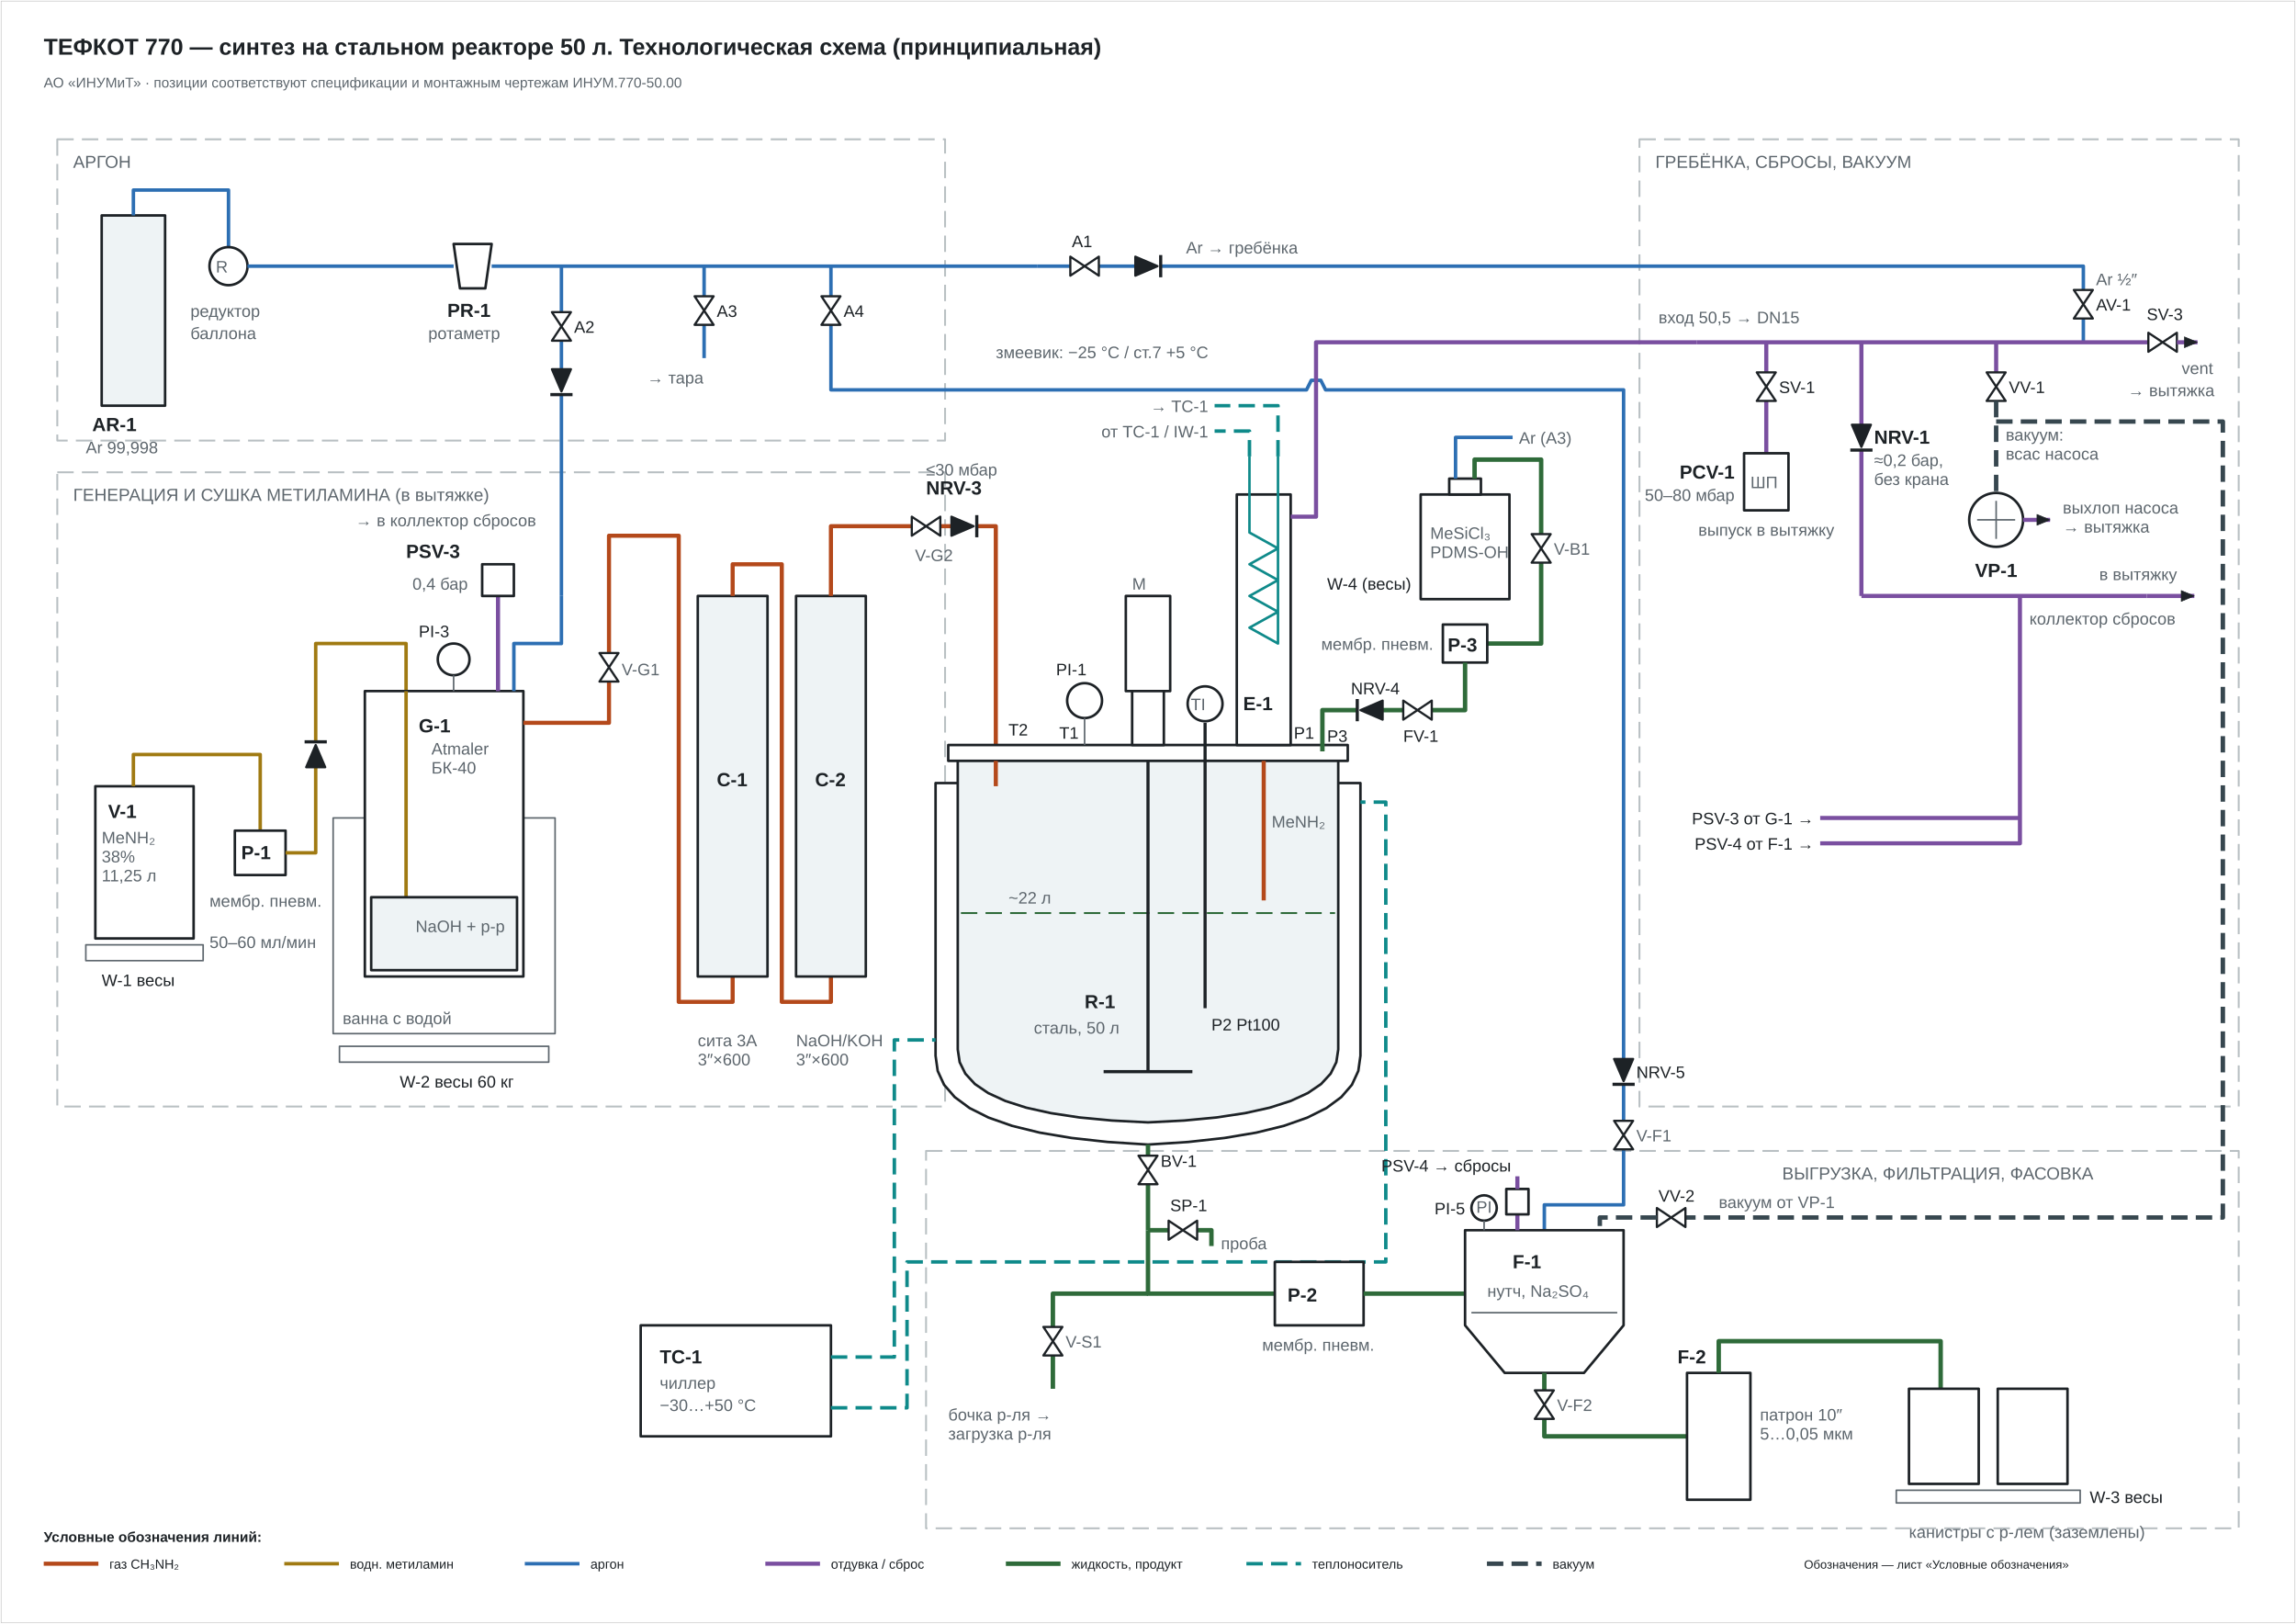
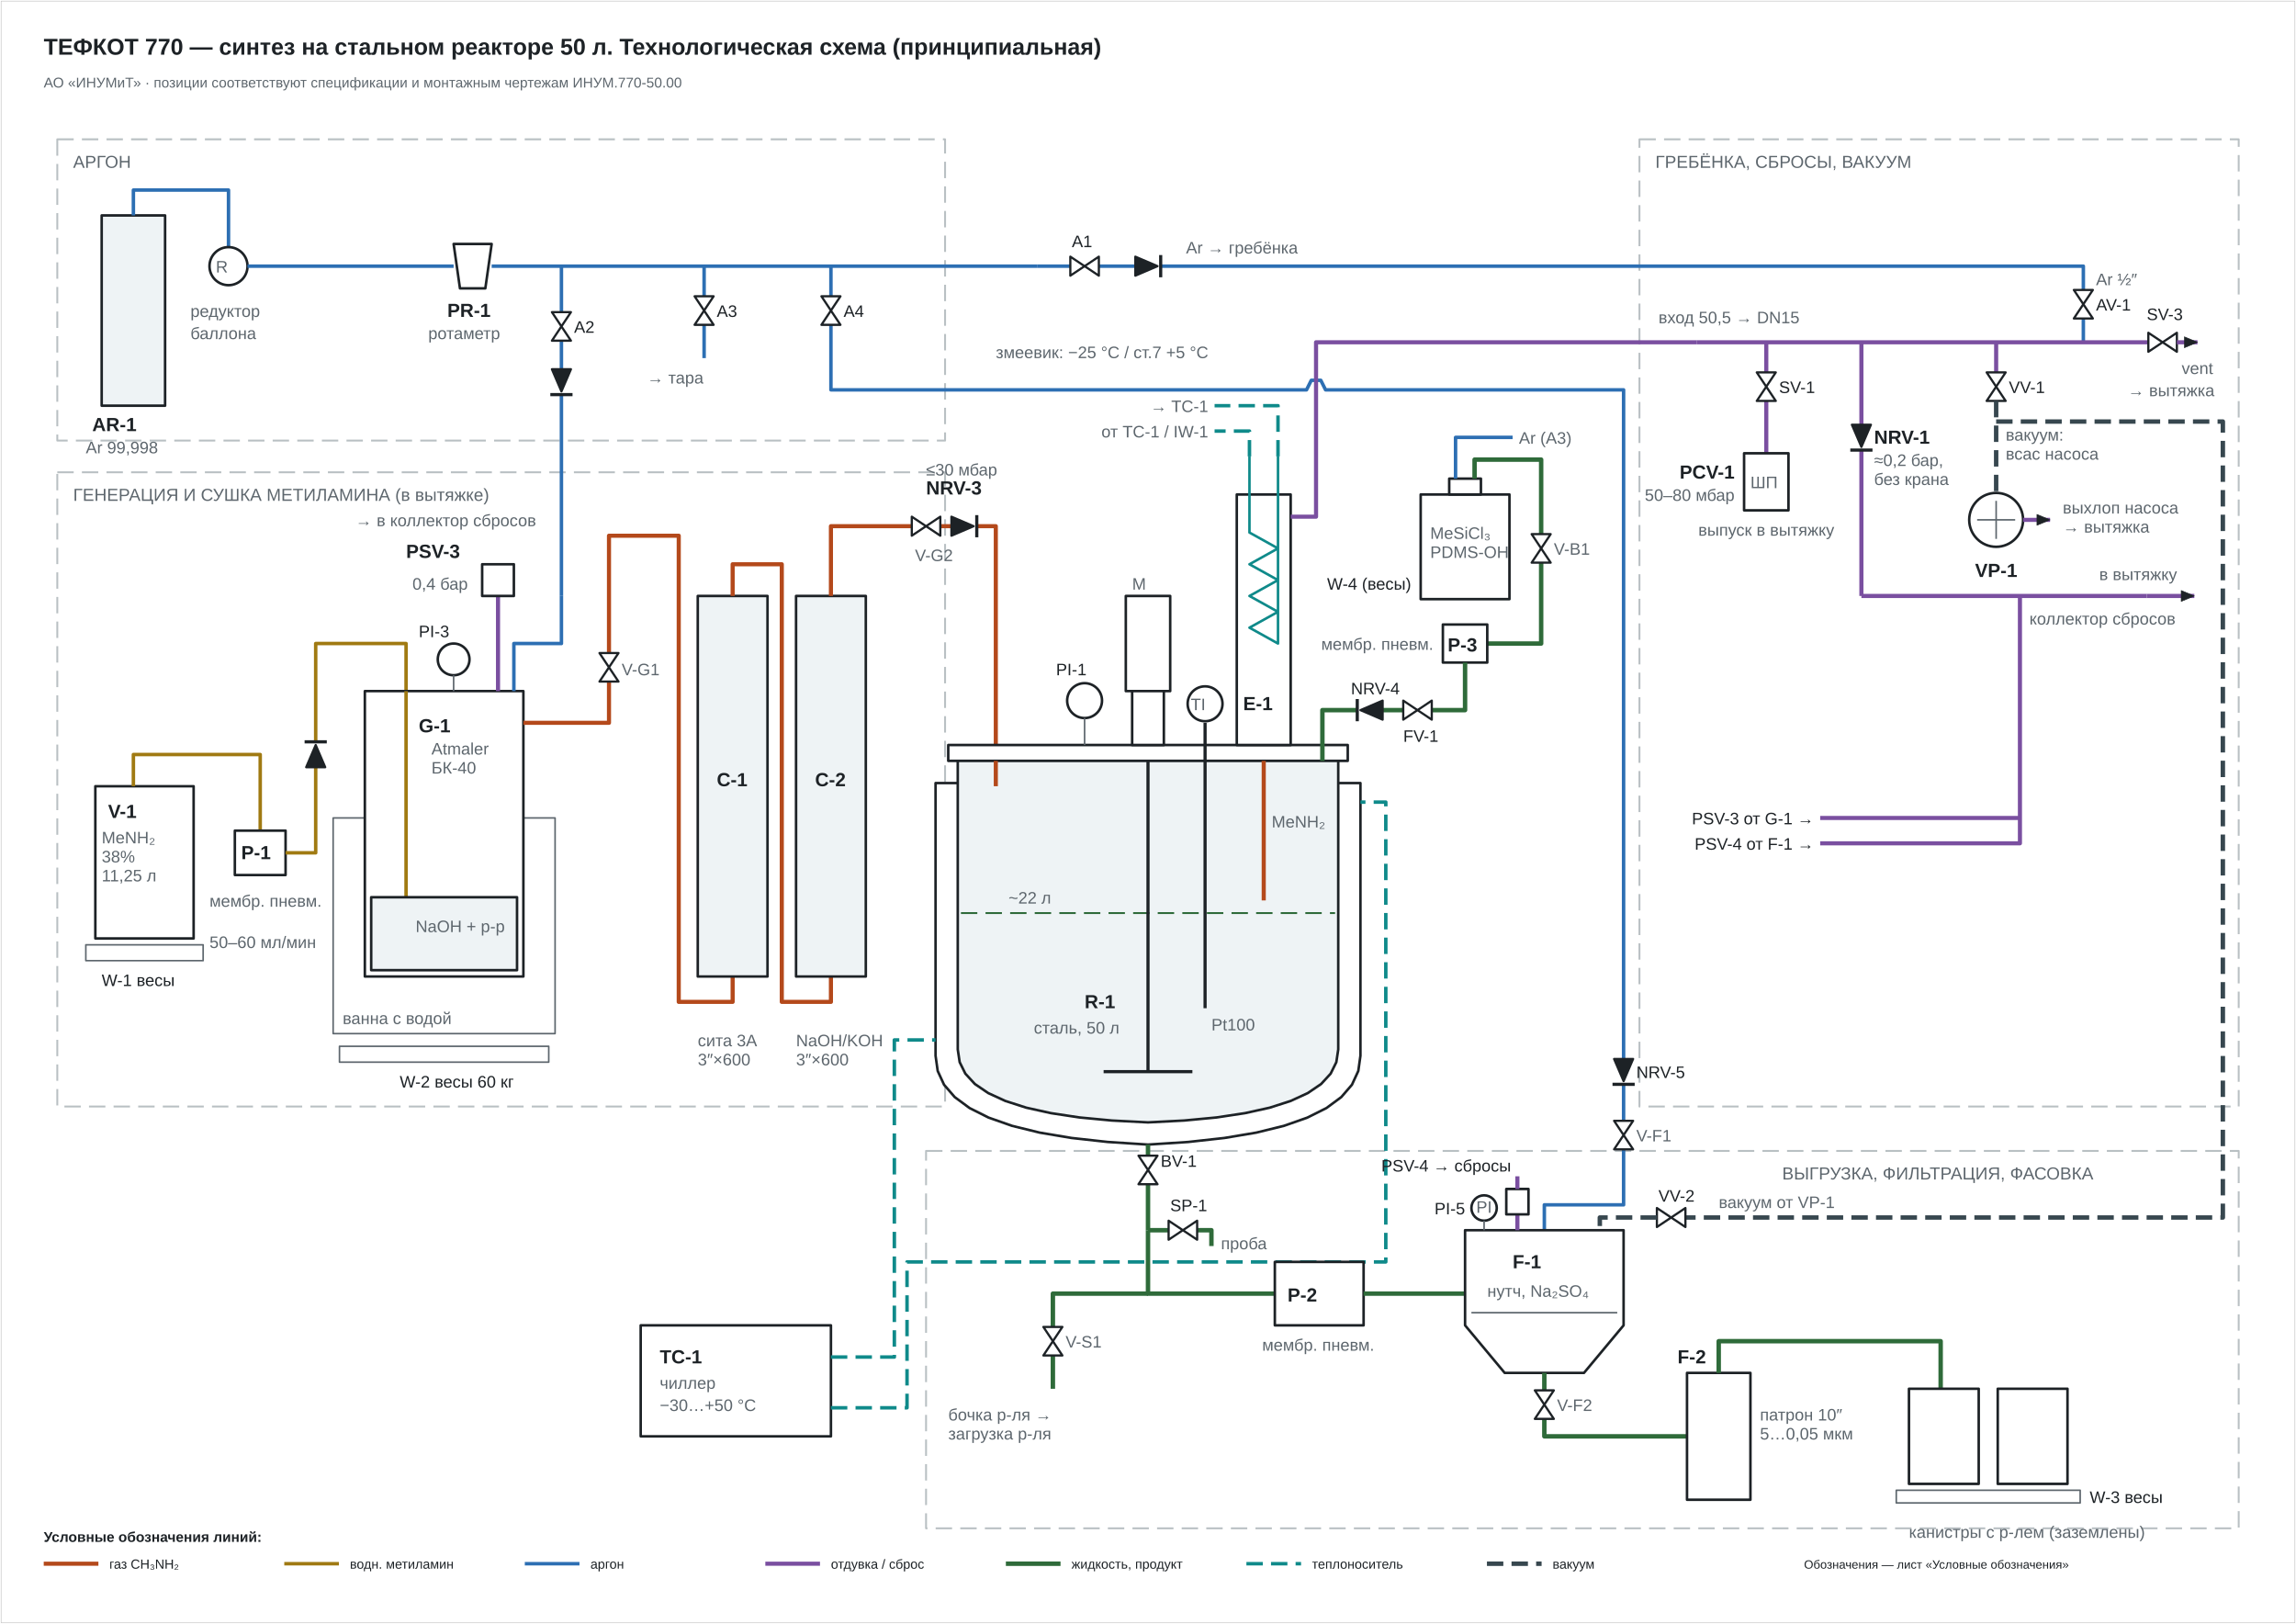
<svg xmlns="http://www.w3.org/2000/svg" viewBox="0 0 420.0 297.0" width="420.0mm" height="297.0mm" font-family="Arial, 'Liberation Sans', sans-serif">
  <rect width="100%" height="100%" fill="#fff" />
  <path d="M0.20,0.20 L419.80,0.20 L419.80,296.80 L0.20,296.80 Z" fill="none" stroke="#bbbbbb" stroke-width="0.1" stroke-linejoin="round" />
  <text x="8.00" y="10.00" font-size="4.2" text-anchor="start" fill="#1d2226" font-weight="bold">ТЕФКОТ 770 — синтез на стальном реакторе 50 л. Технологическая схема (принципиальная)</text>
  <text x="8.00" y="16.00" font-size="2.6" text-anchor="start" fill="#5d666d">АО «ИНУМиТ» · позиции соответствуют спецификации и монтажным чертежам ИНУМ.770-50.00</text>
  <path d="M10.48,25.48 L172.88,25.48 L172.88,80.58 L10.48,80.58 Z" fill="none" stroke="#b9c0c3" stroke-width="0.348" stroke-dasharray="3 1.5" stroke-linejoin="round" />
  <text x="13.38" y="30.70" font-size="3.19" text-anchor="start" fill="#5d666d">АРГОН</text>
  <path d="M10.48,86.38 L172.88,86.38 L172.88,202.38 L10.48,202.38 Z" fill="none" stroke="#b9c0c3" stroke-width="0.348" stroke-dasharray="3 1.5" stroke-linejoin="round" />
  <text x="13.38" y="91.60" font-size="3.19" text-anchor="start" fill="#5d666d">ГЕНЕРАЦИЯ И СУШКА МЕТИЛАМИНА (в вытяжке)</text>
  <path d="M299.90,25.48 L409.52,25.48 L409.52,202.38 L299.90,202.38 Z" fill="none" stroke="#b9c0c3" stroke-width="0.348" stroke-dasharray="3 1.5" stroke-linejoin="round" />
  <text x="302.80" y="30.70" font-size="3.19" text-anchor="start" fill="#5d666d">ГРЕБЁНКА, СБРОСЫ, ВАКУУМ</text>
  <path d="M169.40,210.50 L409.52,210.50 L409.52,279.52 L169.40,279.52 Z" fill="none" stroke="#b9c0c3" stroke-width="0.348" stroke-dasharray="3 1.5" stroke-linejoin="round" />
  <text x="326.00" y="215.72" font-size="3.19" text-anchor="start" fill="#5d666d">ВЫГРУЗКА, ФИЛЬТРАЦИЯ, ФАСОВКА</text>
  <path d="M18.60,39.40 L30.20,39.40 L30.20,74.20 L18.60,74.20 Z" fill="#eef3f5" stroke="#1d2226" stroke-width="0.464" stroke-linejoin="round" />
  <text x="16.86" y="78.84" font-size="3.48" text-anchor="start" fill="#1d2226" font-weight="bold">AR-1</text>
  <text x="15.70" y="82.90" font-size="3.045" text-anchor="start" fill="#5d666d">Ar 99,998</text>
  <path d="M24.40,39.40 L24.40,34.76 L41.80,34.76 L41.80,45.20" fill="none" stroke="#2d6fb3" stroke-width="0.638" stroke-linejoin="round" />
  <circle cx="41.80" cy="48.68" r="3.48" fill="#ffffff" stroke="#1d2226" stroke-width="0.464" />
  <text x="39.48" y="49.84" font-size="3.045" text-anchor="start" fill="#5d666d">R</text>
  <text x="34.84" y="57.96" font-size="3.045" text-anchor="start" fill="#5d666d">редуктор</text>
  <text x="34.84" y="62.02" font-size="3.045" text-anchor="start" fill="#5d666d">баллона</text>
  <path d="M45.28,48.68 L82.98,48.68" fill="none" stroke="#2d6fb3" stroke-width="0.638" stroke-linejoin="round" />
  <path d="M82.98,44.62 L89.94,44.62 L88.78,52.74 L84.14,52.74 Z" fill="#ffffff" stroke="#1d2226" stroke-width="0.464" stroke-linejoin="round" />
  <text x="81.82" y="57.96" font-size="3.48" text-anchor="start" fill="#1d2226" font-weight="bold">PR-1</text>
  <text x="78.34" y="62.02" font-size="3.045" text-anchor="start" fill="#5d666d">ротаметр</text>
  <path d="M89.94,48.68 L169.40,48.68 L189.70,48.68" fill="none" stroke="#2d6fb3" stroke-width="0.638" stroke-linejoin="round" />
  <path d="M102.70,48.68 L102.70,57.09" fill="none" stroke="#2d6fb3" stroke-width="0.638" stroke-linejoin="round" />
  <path d="M102.70,62.31 L102.70,67.53" fill="none" stroke="#2d6fb3" stroke-width="0.638" stroke-linejoin="round" />
  <path d="M102.70,72.17 L102.70,109.00" fill="none" stroke="#2d6fb3" stroke-width="0.638" stroke-linejoin="round" />
  <path d="M100.96,57.09 L104.44,62.31 L100.96,62.31 L104.44,57.09 Z" fill="#ffffff" stroke="#1d2226" stroke-width="0.406" stroke-linejoin="round" />
  <text x="105.02" y="60.86" font-size="3.045" text-anchor="start" fill="#1d2226">A2</text>
  <path d="M100.96,67.53 L102.70,71.59 L104.44,67.53 Z" fill="#1d2226" stroke="#1d2226" stroke-width="0.406" stroke-linejoin="round" />
  <path d="M100.67,72.17 L104.73,72.17" fill="none" stroke="#1d2226" stroke-width="0.58" stroke-linejoin="round" />
  <path d="M128.80,48.68 L128.80,54.19" fill="none" stroke="#2d6fb3" stroke-width="0.638" stroke-linejoin="round" />
  <path d="M128.80,59.41 L128.80,65.50" fill="none" stroke="#2d6fb3" stroke-width="0.638" stroke-linejoin="round" />
  <path d="M127.06,54.19 L130.54,59.41 L127.06,59.41 L130.54,54.19 Z" fill="#ffffff" stroke="#1d2226" stroke-width="0.406" stroke-linejoin="round" />
  <text x="131.12" y="57.96" font-size="3.045" text-anchor="start" fill="#1d2226">A3</text>
  <text x="118.36" y="70.14" font-size="3.045" text-anchor="start" fill="#5d666d">→ тара</text>
  <path d="M152.00,48.68 L152.00,54.19" fill="none" stroke="#2d6fb3" stroke-width="0.638" stroke-linejoin="round" />
  <path d="M152.00,59.41 L152.00,71.30 L239.00,71.30 L239.87,69.56 L241.61,69.56 L242.48,71.30 L297.00,71.30 L297.00,193.68" fill="none" stroke="#2d6fb3" stroke-width="0.638" stroke-linejoin="round" />
  <path d="M297.00,198.32 L297.00,204.99" fill="none" stroke="#2d6fb3" stroke-width="0.638" stroke-linejoin="round" />
  <path d="M297.00,210.21 L297.00,220.36 L282.50,220.36 L282.50,225.00" fill="none" stroke="#2d6fb3" stroke-width="0.638" stroke-linejoin="round" />
  <path d="M150.26,54.19 L153.74,59.41 L150.26,59.41 L153.74,54.19 Z" fill="#ffffff" stroke="#1d2226" stroke-width="0.406" stroke-linejoin="round" />
  <text x="154.32" y="57.96" font-size="3.045" text-anchor="start" fill="#1d2226">A4</text>
  <path d="M295.26,193.68 L297.00,197.74 L298.74,193.68 Z" fill="#1d2226" stroke="#1d2226" stroke-width="0.406" stroke-linejoin="round" />
  <path d="M294.97,198.32 L299.03,198.32" fill="none" stroke="#1d2226" stroke-width="0.58" stroke-linejoin="round" />
  <text x="299.32" y="197.16" font-size="3.045" text-anchor="start" fill="#1d2226">NRV-5</text>
  <path d="M295.26,204.99 L298.74,210.21 L295.26,210.21 L298.74,204.99 Z" fill="#ffffff" stroke="#1d2226" stroke-width="0.406" stroke-linejoin="round" />
  <text x="299.32" y="208.76" font-size="3.045" text-anchor="start" fill="#5d666d">V-F1</text>
  <path d="M189.70,48.68 L195.79,48.68" fill="none" stroke="#2d6fb3" stroke-width="0.638" stroke-linejoin="round" />
  <path d="M201.01,48.68 L207.68,48.68" fill="none" stroke="#2d6fb3" stroke-width="0.638" stroke-linejoin="round" />
  <path d="M212.32,48.68 L381.10,48.68 L381.10,53.03" fill="none" stroke="#2d6fb3" stroke-width="0.638" stroke-linejoin="round" />
  <path d="M381.10,58.25 L381.10,62.60" fill="none" stroke="#2d6fb3" stroke-width="0.638" stroke-linejoin="round" />
  <path d="M195.79,46.94 L201.01,50.42 L201.01,46.94 L195.79,50.42 Z" fill="#ffffff" stroke="#1d2226" stroke-width="0.406" stroke-linejoin="round" />
  <text x="196.08" y="45.20" font-size="3.045" text-anchor="start" fill="#1d2226">A1</text>
  <path d="M207.68,46.94 L211.74,48.68 L207.68,50.42 Z" fill="#1d2226" stroke="#1d2226" stroke-width="0.406" stroke-linejoin="round" />
  <path d="M212.32,46.65 L212.32,50.71" fill="none" stroke="#1d2226" stroke-width="0.58" stroke-linejoin="round" />
  <text x="216.96" y="46.36" font-size="3.045" text-anchor="start" fill="#5d666d">Ar → гребёнка</text>
  <path d="M17.44,143.80 L35.42,143.80 L35.42,171.64 L17.44,171.64 Z" fill="#ffffff" stroke="#1d2226" stroke-width="0.464" stroke-linejoin="round" />
  <text x="19.76" y="149.60" font-size="3.48" text-anchor="start" fill="#1d2226" font-weight="bold">V-1</text>
  <text x="18.60" y="154.24" font-size="3.045" text-anchor="start" fill="#5d666d">MeNH₂</text>
  <text x="18.60" y="157.72" font-size="3.045" text-anchor="start" fill="#5d666d">38%</text>
  <text x="18.60" y="161.20" font-size="3.045" text-anchor="start" fill="#5d666d">11,25 л</text>
  <path d="M15.70,172.80 L37.16,172.80 L37.16,175.70 L15.70,175.70 Z" fill="none" stroke="#5d666d" stroke-width="0.29" stroke-linejoin="round" />
  <text x="18.60" y="180.34" font-size="3.045" text-anchor="start" fill="#1d2226">W-1 весы</text>
  <path d="M24.40,143.80 L24.40,138.00 L47.60,138.00 L47.60,151.92" fill="none" stroke="#a07a12" stroke-width="0.638" stroke-linejoin="round" />
  <path d="M42.96,151.92 L52.24,151.92 L52.24,160.04 L42.96,160.04 Z" fill="#ffffff" stroke="#1d2226" stroke-width="0.464" stroke-linejoin="round" />
  <text x="44.12" y="157.14" font-size="3.48" text-anchor="start" fill="#1d2226" font-weight="bold">P-1</text>
  <text x="38.32" y="165.84" font-size="3.045" text-anchor="start" fill="#5d666d">мембр. пневм.</text>
  <text x="38.32" y="173.38" font-size="3.045" text-anchor="start" fill="#5d666d">50–60 мл/мин</text>
  <path d="M52.24,155.98 L57.75,155.98 L57.75,140.32" fill="none" stroke="#a07a12" stroke-width="0.638" stroke-linejoin="round" />
  <path d="M57.75,135.68 L57.75,117.70 L74.28,117.70 L74.28,126.40" fill="none" stroke="#a07a12" stroke-width="0.638" stroke-linejoin="round" />
  <path d="M56.01,140.32 L57.75,136.26 L59.49,140.32 Z" fill="#1d2226" stroke="#1d2226" stroke-width="0.406" stroke-linejoin="round" />
  <path d="M55.72,135.68 L59.78,135.68" fill="none" stroke="#1d2226" stroke-width="0.58" stroke-linejoin="round" />
  <path d="M60.94,149.60 L101.54,149.60 L101.54,189.04 L60.94,189.04 Z" fill="none" stroke="#5d666d" stroke-width="0.29" stroke-linejoin="round" />
  <text x="62.68" y="187.30" font-size="3.045" text-anchor="start" fill="#5d666d">ванна с водой</text>
  <path d="M66.74,126.40 L95.74,126.40 L95.74,178.60 L66.74,178.60 Z" fill="#ffffff" stroke="#1d2226" stroke-width="0.464" stroke-linejoin="round" />
  <path d="M74.28,126.40 L74.28,172.80" fill="none" stroke="#a07a12" stroke-width="0.638" stroke-linejoin="round" />
  <path d="M67.90,164.10 L94.58,164.10 L94.58,177.44 L67.90,177.44 Z" fill="#eef3f5" stroke="#1d2226" stroke-width="0.464" stroke-linejoin="round" />
  <text x="76.02" y="170.48" font-size="3.045" text-anchor="start" fill="#5d666d">NaOH + р-р</text>
  <text x="76.60" y="133.94" font-size="3.48" text-anchor="start" fill="#1d2226" font-weight="bold">G-1</text>
  <text x="78.92" y="138.00" font-size="3.045" text-anchor="start" fill="#5d666d">Atmaler</text>
  <text x="78.92" y="141.48" font-size="3.045" text-anchor="start" fill="#5d666d">БК-40</text>
  <path d="M62.10,191.36 L100.38,191.36 L100.38,194.26 L62.10,194.26 Z" fill="none" stroke="#5d666d" stroke-width="0.29" stroke-linejoin="round" />
  <text x="73.12" y="198.90" font-size="3.045" text-anchor="start" fill="#1d2226">W-2 весы 60 кг</text>
  <path d="M91.10,126.40 L91.10,117.70 L91.10,109.00" fill="none" stroke="#7a4fa0" stroke-width="0.754" stroke-linejoin="round" />
  <path d="M88.20,103.20 L94.00,103.20 L94.00,109.00 L88.20,109.00 Z" fill="#ffffff" stroke="#1d2226" stroke-width="0.464" stroke-linejoin="round" />
  <text x="74.28" y="102.04" font-size="3.48" text-anchor="start" fill="#1d2226" font-weight="bold">PSV-3</text>
  <text x="75.44" y="107.84" font-size="3.045" text-anchor="start" fill="#5d666d">0,4 бар</text>
  <text x="65.00" y="96.24" font-size="3.045" text-anchor="start" fill="#5d666d">→ в коллектор сбросов</text>
  <circle cx="82.98" cy="120.60" r="2.90" fill="#ffffff" stroke="#1d2226" stroke-width="0.464" />
  <path d="M82.98,123.50 L82.98,126.40" fill="none" stroke="#5d666d" stroke-width="0.29" stroke-linejoin="round" />
  <text x="76.60" y="116.54" font-size="3.045" text-anchor="start" fill="#1d2226">PI-3</text>
  <path d="M102.70,109.00 L102.70,117.70 L94.00,117.70 L94.00,126.40" fill="none" stroke="#2d6fb3" stroke-width="0.638" stroke-linejoin="round" />
  <path d="M95.74,132.20 L111.40,132.20 L111.40,124.66" fill="none" stroke="#b4491b" stroke-width="0.754" stroke-linejoin="round" />
  <path d="M111.40,119.44 L111.40,97.98 L124.16,97.98 L124.16,183.24 L134.02,183.24 L134.02,178.60" fill="none" stroke="#b4491b" stroke-width="0.754" stroke-linejoin="round" />
  <path d="M109.66,119.44 L113.14,124.66 L109.66,124.66 L113.14,119.44 Z" fill="#ffffff" stroke="#1d2226" stroke-width="0.406" stroke-linejoin="round" />
  <text x="113.72" y="123.50" font-size="3.045" text-anchor="start" fill="#5d666d">V-G1</text>
  <path d="M127.64,109.00 L140.40,109.00 L140.40,178.60 L127.64,178.60 Z" fill="#eef3f5" stroke="#1d2226" stroke-width="0.464" stroke-linejoin="round" />
  <text x="131.12" y="143.80" font-size="3.48" text-anchor="start" fill="#1d2226" font-weight="bold">C-1</text>
  <text x="127.64" y="191.36" font-size="3.045" text-anchor="start" fill="#5d666d">сита 3A</text>
  <text x="127.64" y="194.84" font-size="3.045" text-anchor="start" fill="#5d666d">3″×600</text>
  <path d="M134.02,109.00 L134.02,103.20 L143.01,103.20 L143.01,183.24 L152.00,183.24 L152.00,178.60" fill="none" stroke="#b4491b" stroke-width="0.754" stroke-linejoin="round" />
  <path d="M145.62,109.00 L158.38,109.00 L158.38,178.60 L145.62,178.60 Z" fill="#eef3f5" stroke="#1d2226" stroke-width="0.464" stroke-linejoin="round" />
  <text x="149.10" y="143.80" font-size="3.48" text-anchor="start" fill="#1d2226" font-weight="bold">C-2</text>
  <text x="145.62" y="191.36" font-size="3.045" text-anchor="start" fill="#5d666d">NaOH/KOH</text>
  <text x="145.62" y="194.84" font-size="3.045" text-anchor="start" fill="#5d666d">3″×600</text>
  <path d="M152.00,109.00 L152.00,96.24 L166.79,96.24" fill="none" stroke="#b4491b" stroke-width="0.754" stroke-linejoin="round" />
  <path d="M172.01,96.24 L174.04,96.24" fill="none" stroke="#b4491b" stroke-width="0.754" stroke-linejoin="round" />
  <path d="M178.68,96.24 L182.16,96.24 L182.16,136.26" fill="none" stroke="#b4491b" stroke-width="0.754" stroke-linejoin="round" />
  <path d="M166.79,94.50 L172.01,97.98 L172.01,94.50 L166.79,97.98 Z" fill="#ffffff" stroke="#1d2226" stroke-width="0.406" stroke-linejoin="round" />
  <text x="167.37" y="102.62" font-size="3.045" text-anchor="start" fill="#5d666d">V-G2</text>
  <path d="M174.04,94.50 L178.10,96.24 L174.04,97.98 Z" fill="#1d2226" stroke="#1d2226" stroke-width="0.406" stroke-linejoin="round" />
  <path d="M178.68,94.21 L178.68,98.27" fill="none" stroke="#1d2226" stroke-width="0.58" stroke-linejoin="round" />
  <text x="169.40" y="90.44" font-size="3.48" text-anchor="start" fill="#1d2226" font-weight="bold">NRV-3</text>
  <text x="169.40" y="86.96" font-size="3.045" text-anchor="start" fill="#5d666d">≤30 мбар</text>
  <path d="M171.14,143.22 L171.14,193.10 L171.53,195.87 L172.69,198.39 L174.64,200.65 L177.36,202.66 L180.85,204.41 L185.13,205.91 L190.18,207.15 L196.01,208.13 L202.62,208.86 L210.00,209.34 L217.38,208.86 L223.99,208.13 L229.82,207.15 L234.87,205.91 L239.14,204.41 L242.64,202.66 L245.36,200.65 L247.31,198.39 L248.47,195.87 L248.86,193.10 L248.86,143.22 Z" fill="#ffffff" stroke="#1d2226" stroke-width="0.464" stroke-linejoin="round" />
  <path d="M175.20,138.00 L175.20,191.94 L175.55,194.27 L176.59,196.37 L178.33,198.26 L180.77,199.92 L183.90,201.36 L187.73,202.59 L192.25,203.59 L197.47,204.38 L203.39,204.94 L210.00,205.28 L216.61,204.94 L222.53,204.38 L227.75,203.59 L232.27,202.59 L236.10,201.36 L239.23,199.92 L241.67,198.26 L243.41,196.37 L244.45,194.27 L244.80,191.94 L244.80,138.00 Z" fill="#eef3f5" stroke="#1d2226" stroke-width="0.464" stroke-linejoin="round" />
  <path d="M173.46,136.26 L246.54,136.26 L246.54,139.16 L173.46,139.16 Z" fill="#ffffff" stroke="#1d2226" stroke-width="0.464" stroke-linejoin="round" />
  <path d="M175.78,167.00 L244.22,167.00" fill="none" stroke="#2f6b3a" stroke-width="0.348" stroke-dasharray="3 1.5" stroke-linejoin="round" />
  <text x="184.48" y="165.26" font-size="3.045" text-anchor="start" fill="#5d666d">~22 л</text>
  <text x="198.40" y="184.40" font-size="3.48" text-anchor="start" fill="#1d2226" font-weight="bold">R-1</text>
  <text x="189.12" y="189.04" font-size="3.045" text-anchor="start" fill="#5d666d">сталь, 50 л</text>
  <path d="M182.16,139.16 L182.16,143.80" fill="none" stroke="#b4491b" stroke-width="0.754" stroke-linejoin="round" />
  <path d="M231.17,139.16 L231.17,164.68" fill="none" stroke="#b4491b" stroke-width="0.754" stroke-linejoin="round" />
  <text x="232.62" y="151.34" font-size="3.045" text-anchor="start" fill="#5d666d">MeNH₂</text>
-   <text x="184.48" y="134.52" font-size="3.045" text-anchor="start" fill="#1d2226">T2</text>
  <circle cx="198.40" cy="128.14" r="3.19" fill="#ffffff" stroke="#1d2226" stroke-width="0.464" />
  <path d="M198.40,131.33 L198.40,136.26" fill="none" stroke="#5d666d" stroke-width="0.29" stroke-linejoin="round" />
  <text x="193.18" y="123.50" font-size="3.045" text-anchor="start" fill="#1d2226">PI-1</text>
-   <text x="193.76" y="135.10" font-size="3.045" text-anchor="start" fill="#1d2226">T1</text>
  <path d="M205.94,109.00 L214.06,109.00 L214.06,126.40 L205.94,126.40 Z" fill="#ffffff" stroke="#1d2226" stroke-width="0.464" stroke-linejoin="round" />
  <text x="207.10" y="107.84" font-size="3.045" text-anchor="start" fill="#5d666d">M</text>
  <path d="M207.10,126.40 L212.90,126.40 L212.90,136.26 L207.10,136.26 Z" fill="#ffffff" stroke="#1d2226" stroke-width="0.464" stroke-linejoin="round" />
  <path d="M210.00,139.16 L210.00,196.00" fill="none" stroke="#1d2226" stroke-width="0.58" stroke-linejoin="round" />
  <path d="M201.88,196.00 L218.12,196.00" fill="none" stroke="#1d2226" stroke-width="0.58" stroke-linejoin="round" />
  <path d="M220.44,132.20 L220.44,184.40" fill="none" stroke="#1d2226" stroke-width="0.58" stroke-linejoin="round" />
  <circle cx="220.44" cy="128.72" r="3.19" fill="#ffffff" stroke="#1d2226" stroke-width="0.464" />
  <text x="217.83" y="129.88" font-size="3.045" text-anchor="start" fill="#5d666d">TI</text>
-   <text x="221.60" y="188.46" font-size="3.045" text-anchor="start" fill="#1d2226">P2 Pt100</text>
+   <text x="221.60" y="188.46" font-size="3.045" text-anchor="start" fill="#5d666d">Pt100</text>
  <path d="M226.24,90.44 L236.10,90.44 L236.10,136.26 L226.24,136.26 Z" fill="#ffffff" stroke="#1d2226" stroke-width="0.464" stroke-linejoin="round" />
  <path d="M228.56,83.48 L228.56,97.40 L233.78,100.30 L228.56,103.20 L233.78,106.10 L228.56,109.00 L233.78,111.90 L228.56,114.80 L233.78,117.70 L233.78,83.48" fill="none" stroke="#0f8a8a" stroke-width="0.464" stroke-linejoin="round" />
  <path d="M228.56,83.48 L228.56,78.84 L222.18,78.84" fill="none" stroke="#0f8a8a" stroke-width="0.638" stroke-dasharray="3 1.5" stroke-linejoin="round" />
  <path d="M233.78,83.48 L233.78,74.20 L222.18,74.20" fill="none" stroke="#0f8a8a" stroke-width="0.638" stroke-dasharray="3 1.5" stroke-linejoin="round" />
  <text x="221.02" y="75.36" font-size="3.045" text-anchor="end" fill="#5d666d">→ TC-1</text>
  <text x="221.02" y="80.00" font-size="3.045" text-anchor="end" fill="#5d666d">от TC-1 / IW-1</text>
  <text x="227.40" y="129.88" font-size="3.48" text-anchor="start" fill="#1d2226" font-weight="bold">E-1</text>
  <text x="182.16" y="65.50" font-size="3.045" text-anchor="start" fill="#5d666d">змеевик: −25 °C / ст.7 +5 °C</text>
-   <text x="236.68" y="135.10" font-size="3.045" text-anchor="start" fill="#1d2226">P1</text>
  <path d="M259.88,90.44 L276.12,90.44 L276.12,109.58 L259.88,109.58 Z" fill="#ffffff" stroke="#1d2226" stroke-width="0.464" stroke-linejoin="round" />
  <path d="M265.10,87.54 L270.90,87.54 L270.90,90.44 L265.10,90.44 Z" fill="#ffffff" stroke="#1d2226" stroke-width="0.464" stroke-linejoin="round" />
  <text x="261.62" y="98.56" font-size="3.045" text-anchor="start" fill="#5d666d">MeSiCl₃</text>
  <text x="261.62" y="102.04" font-size="3.045" text-anchor="start" fill="#5d666d">PDMS-OH</text>
  <text x="258.14" y="107.84" font-size="3.045" text-anchor="end" fill="#1d2226">W-4 (весы)</text>
  <path d="M266.26,87.54 L266.26,80.00 L276.70,80.00" fill="none" stroke="#2d6fb3" stroke-width="0.638" stroke-linejoin="round" />
  <text x="277.86" y="81.16" font-size="3.045" text-anchor="start" fill="#5d666d">Ar (A3)</text>
  <path d="M269.74,87.54 L269.74,84.06 L281.92,84.06 L281.92,97.69" fill="none" stroke="#2f6b3a" stroke-width="0.812" stroke-linejoin="round" />
  <path d="M281.92,102.91 L281.92,117.70 L272.06,117.70" fill="none" stroke="#2f6b3a" stroke-width="0.812" stroke-linejoin="round" />
  <path d="M280.18,97.69 L283.66,102.91 L280.18,102.91 L283.66,97.69 Z" fill="#ffffff" stroke="#1d2226" stroke-width="0.406" stroke-linejoin="round" />
  <text x="284.24" y="101.46" font-size="3.045" text-anchor="start" fill="#5d666d">V-B1</text>
  <path d="M263.94,114.22 L272.06,114.22 L272.06,121.18 L263.94,121.18 Z" fill="#ffffff" stroke="#1d2226" stroke-width="0.464" stroke-linejoin="round" />
  <text x="264.81" y="119.15" font-size="3.48" text-anchor="start" fill="#1d2226" font-weight="bold">P-3</text>
  <text x="262.20" y="118.86" font-size="3.045" text-anchor="end" fill="#5d666d">мембр. пневм.</text>
  <path d="M268.00,121.18 L268.00,129.88 L261.91,129.88" fill="none" stroke="#2f6b3a" stroke-width="0.812" stroke-linejoin="round" />
  <path d="M256.69,129.88 L252.92,129.88" fill="none" stroke="#2f6b3a" stroke-width="0.812" stroke-linejoin="round" />
-   <path d="M248.28,129.88 L241.90,129.88 L241.90,137.42" fill="none" stroke="#2f6b3a" stroke-width="0.812" stroke-linejoin="round" />
+   <path d="M248.28,129.88 L241.90,129.88 L241.90,139.16" fill="none" stroke="#2f6b3a" stroke-width="0.812" stroke-linejoin="round" />
  <path d="M256.69,128.14 L261.91,131.62 L261.91,128.14 L256.69,131.62 Z" fill="#ffffff" stroke="#1d2226" stroke-width="0.406" stroke-linejoin="round" />
  <text x="256.69" y="135.68" font-size="3.045" text-anchor="start" fill="#1d2226">FV-1</text>
  <path d="M252.92,128.14 L248.86,129.88 L252.92,131.62 Z" fill="#1d2226" stroke="#1d2226" stroke-width="0.406" stroke-linejoin="round" />
  <path d="M248.28,127.85 L248.28,131.91" fill="none" stroke="#1d2226" stroke-width="0.58" stroke-linejoin="round" />
  <text x="247.12" y="126.98" font-size="3.045" text-anchor="start" fill="#1d2226">NRV-4</text>
-   <text x="242.77" y="135.68" font-size="3.045" text-anchor="start" fill="#1d2226">P3</text>
  <path d="M236.10,94.50 L240.74,94.50 L240.74,62.60 L310.34,62.60" fill="none" stroke="#7a4fa0" stroke-width="0.754" stroke-linejoin="round" />
  <path d="M117.20,242.40 L152.00,242.40 L152.00,262.70 L117.20,262.70 Z" fill="#ffffff" stroke="#1d2226" stroke-width="0.464" stroke-linejoin="round" />
  <text x="120.68" y="249.36" font-size="3.48" text-anchor="start" fill="#1d2226" font-weight="bold">TC-1</text>
  <text x="120.68" y="254.00" font-size="3.045" text-anchor="start" fill="#5d666d">чиллер</text>
  <text x="120.68" y="258.06" font-size="3.045" text-anchor="start" fill="#5d666d">−30…+50 °C</text>
  <path d="M152.00,248.20 L163.60,248.20 L163.60,190.20 L171.14,190.20" fill="none" stroke="#0f8a8a" stroke-width="0.638" stroke-dasharray="3 1.5" stroke-linejoin="round" />
  <path d="M152.00,257.48 L165.92,257.48 L165.92,230.80 L253.50,230.80 L253.50,146.70 L248.86,146.70" fill="none" stroke="#0f8a8a" stroke-width="0.638" stroke-dasharray="3 1.5" stroke-linejoin="round" />
  <path d="M310.34,62.60 L392.99,62.60" fill="none" stroke="#7a4fa0" stroke-width="0.754" stroke-linejoin="round" />
  <text x="303.38" y="59.12" font-size="3.045" text-anchor="start" fill="#5d666d">вход 50,5 → DN15</text>
  <path d="M323.10,62.60 L323.10,68.11" fill="none" stroke="#7a4fa0" stroke-width="0.754" stroke-linejoin="round" />
  <path d="M323.10,73.33 L323.10,82.90" fill="none" stroke="#7a4fa0" stroke-width="0.754" stroke-linejoin="round" />
  <path d="M321.36,68.11 L324.84,73.33 L321.36,73.33 L324.84,68.11 Z" fill="#ffffff" stroke="#1d2226" stroke-width="0.406" stroke-linejoin="round" />
  <text x="325.42" y="71.88" font-size="3.045" text-anchor="start" fill="#1d2226">SV-1</text>
  <path d="M319.04,82.90 L327.16,82.90 L327.16,93.34 L319.04,93.34 Z" fill="#ffffff" stroke="#1d2226" stroke-width="0.464" stroke-linejoin="round" />
  <text x="320.20" y="89.28" font-size="3.045" text-anchor="start" fill="#5d666d">ШП</text>
  <text x="317.30" y="87.54" font-size="3.48" text-anchor="end" fill="#1d2226" font-weight="bold">PCV-1</text>
  <text x="317.30" y="91.60" font-size="3.045" text-anchor="end" fill="#5d666d">50–80 мбар</text>
  <text x="323.10" y="97.98" font-size="3.045" text-anchor="middle" fill="#5d666d">выпуск в вытяжку</text>
  <path d="M340.50,62.60 L340.50,77.68" fill="none" stroke="#7a4fa0" stroke-width="0.754" stroke-linejoin="round" />
  <path d="M340.50,82.32 L340.50,109.00" fill="none" stroke="#7a4fa0" stroke-width="0.754" stroke-linejoin="round" />
  <path d="M338.76,77.68 L340.50,81.74 L342.24,77.68 Z" fill="#1d2226" stroke="#1d2226" stroke-width="0.406" stroke-linejoin="round" />
  <path d="M338.47,82.32 L342.53,82.32" fill="none" stroke="#1d2226" stroke-width="0.58" stroke-linejoin="round" />
  <text x="342.82" y="81.16" font-size="3.48" text-anchor="start" fill="#1d2226" font-weight="bold">NRV-1</text>
  <text x="342.82" y="85.22" font-size="3.045" text-anchor="start" fill="#5d666d">≈0,2 бар,</text>
  <text x="342.82" y="88.70" font-size="3.045" text-anchor="start" fill="#5d666d">без крана</text>
  <path d="M365.15,62.60 L365.15,68.11" fill="none" stroke="#7a4fa0" stroke-width="0.754" stroke-linejoin="round" />
  <path d="M363.41,68.11 L366.89,73.33 L363.41,73.33 L366.89,68.11 Z" fill="#ffffff" stroke="#1d2226" stroke-width="0.406" stroke-linejoin="round" />
  <text x="367.47" y="71.88" font-size="3.045" text-anchor="start" fill="#1d2226">VV-1</text>
  <path d="M365.15,73.33 L365.15,90.15" fill="none" stroke="#37474f" stroke-width="0.812" stroke-dasharray="3 1.5" stroke-linejoin="round" />
  <path d="M365.15,77.10 L406.62,77.10 L406.62,222.68 L308.31,222.68" fill="none" stroke="#37474f" stroke-width="0.812" stroke-dasharray="3 1.5" stroke-linejoin="round" />
  <path d="M303.09,220.94 L308.31,224.42 L308.31,220.94 L303.09,224.42 Z" fill="#ffffff" stroke="#1d2226" stroke-width="0.406" stroke-linejoin="round" />
  <path d="M303.09,222.68 L292.65,222.68 L292.65,225.00" fill="none" stroke="#37474f" stroke-width="0.812" stroke-dasharray="3 1.5" stroke-linejoin="round" />
  <text x="303.38" y="219.78" font-size="3.045" text-anchor="start" fill="#1d2226">VV-2</text>
  <text x="314.40" y="220.94" font-size="3.045" text-anchor="start" fill="#5d666d">вакуум от VP-1</text>
  <text x="366.89" y="80.58" font-size="3.045" text-anchor="start" fill="#5d666d">вакуум:</text>
  <text x="366.89" y="84.06" font-size="3.045" text-anchor="start" fill="#5d666d">всас насоса</text>
  <circle cx="365.15" cy="95.08" r="4.93" fill="#ffffff" stroke="#1d2226" stroke-width="0.464" />
  <path d="M361.67,95.08 L368.63,95.08" fill="none" stroke="#5d666d" stroke-width="0.29" stroke-linejoin="round" />
  <path d="M365.15,91.60 L365.15,98.56" fill="none" stroke="#5d666d" stroke-width="0.29" stroke-linejoin="round" />
  <text x="365.15" y="105.52" font-size="3.48" text-anchor="middle" fill="#1d2226" font-weight="bold">VP-1</text>
  <path d="M370.08,95.08 L375.01,95.08" fill="none" stroke="#7a4fa0" stroke-width="0.754" stroke-linejoin="round" />
  <path d="M375.01,95.08 L372.61,96.08 L372.61,94.08 Z" fill="#1d2226" stroke="#1d2226" stroke-width="0.1" stroke-linejoin="round" />
  <text x="377.33" y="93.92" font-size="3.045" text-anchor="start" fill="#5d666d">выхлоп насоса</text>
  <text x="377.33" y="97.40" font-size="3.045" text-anchor="start" fill="#5d666d">→ вытяжка</text>
  <path d="M379.36,53.03 L382.84,58.25 L379.36,58.25 L382.84,53.03 Z" fill="#ffffff" stroke="#1d2226" stroke-width="0.406" stroke-linejoin="round" />
  <text x="383.42" y="56.80" font-size="3.045" text-anchor="start" fill="#1d2226">AV-1</text>
  <text x="383.42" y="52.16" font-size="3.045" text-anchor="start" fill="#5d666d">Ar ½″</text>
  <path d="M392.99,60.86 L398.21,64.34 L398.21,60.86 L392.99,64.34 Z" fill="#ffffff" stroke="#1d2226" stroke-width="0.406" stroke-linejoin="round" />
  <text x="392.70" y="58.54" font-size="3.045" text-anchor="start" fill="#1d2226">SV-3</text>
  <path d="M398.21,62.60 L401.98,62.60" fill="none" stroke="#7a4fa0" stroke-width="0.754" stroke-linejoin="round" />
  <path d="M401.98,62.60 L399.58,63.60 L399.58,61.60 Z" fill="#1d2226" stroke="#1d2226" stroke-width="0.1" stroke-linejoin="round" />
  <text x="399.08" y="68.40" font-size="3.045" text-anchor="start" fill="#5d666d">vent</text>
  <text x="389.22" y="72.46" font-size="3.045" text-anchor="start" fill="#5d666d">→ вытяжка</text>
  <path d="M340.50,109.00 L392.70,109.00" fill="none" stroke="#7a4fa0" stroke-width="0.754" stroke-linejoin="round" />
  <path d="M392.70,109.00 L401.40,109.00" fill="none" stroke="#7a4fa0" stroke-width="0.754" stroke-linejoin="round" />
  <path d="M401.40,109.00 L399.00,110.00 L399.00,108.00 Z" fill="#1d2226" stroke="#1d2226" stroke-width="0.1" stroke-linejoin="round" />
  <text x="371.24" y="114.22" font-size="3.045" text-anchor="start" fill="#5d666d">коллектор сбросов</text>
  <text x="384.00" y="106.10" font-size="3.045" text-anchor="start" fill="#5d666d">в вытяжку</text>
  <text x="331.80" y="150.76" font-size="3.045" text-anchor="end" fill="#1d2226">PSV-3 от G-1 →</text>
  <path d="M332.96,149.60 L369.50,149.60" fill="none" stroke="#7a4fa0" stroke-width="0.754" stroke-linejoin="round" />
  <text x="331.80" y="155.40" font-size="3.045" text-anchor="end" fill="#1d2226">PSV-4 от F-1 →</text>
  <path d="M332.96,154.24 L369.50,154.24 L369.50,109.00" fill="none" stroke="#7a4fa0" stroke-width="0.754" stroke-linejoin="round" />
  <path d="M210.00,209.34 L210.00,211.37" fill="none" stroke="#2f6b3a" stroke-width="0.812" stroke-linejoin="round" />
  <path d="M210.00,216.59 L210.00,225.00" fill="none" stroke="#2f6b3a" stroke-width="0.812" stroke-linejoin="round" />
  <path d="M208.26,211.37 L211.74,216.59 L208.26,216.59 L211.74,211.37 Z" fill="#ffffff" stroke="#1d2226" stroke-width="0.406" stroke-linejoin="round" />
  <text x="212.32" y="213.40" font-size="3.045" text-anchor="start" fill="#1d2226">BV-1</text>
  <path d="M210.00,225.00 L210.00,236.60 L233.20,236.60" fill="none" stroke="#2f6b3a" stroke-width="0.812" stroke-linejoin="round" />
  <path d="M210.00,225.00 L213.77,225.00" fill="none" stroke="#2f6b3a" stroke-width="0.812" stroke-linejoin="round" />
  <path d="M218.99,225.00 L221.60,225.00 L221.60,227.90" fill="none" stroke="#2f6b3a" stroke-width="0.812" stroke-linejoin="round" />
  <path d="M213.77,223.26 L218.99,226.74 L218.99,223.26 L213.77,226.74 Z" fill="#ffffff" stroke="#1d2226" stroke-width="0.406" stroke-linejoin="round" />
  <text x="214.06" y="221.52" font-size="3.045" text-anchor="start" fill="#1d2226">SP-1</text>
  <text x="223.34" y="228.48" font-size="3.045" text-anchor="start" fill="#5d666d">проба</text>
  <path d="M210.00,236.60 L192.60,236.60 L192.60,242.69" fill="none" stroke="#2f6b3a" stroke-width="0.812" stroke-linejoin="round" />
  <path d="M192.60,247.91 L192.60,254.00" fill="none" stroke="#2f6b3a" stroke-width="0.812" stroke-linejoin="round" />
  <path d="M190.86,242.69 L194.34,247.91 L190.86,247.91 L194.34,242.69 Z" fill="#ffffff" stroke="#1d2226" stroke-width="0.406" stroke-linejoin="round" />
  <text x="194.92" y="246.46" font-size="3.045" text-anchor="start" fill="#5d666d">V-S1</text>
  <text x="173.46" y="259.80" font-size="3.045" text-anchor="start" fill="#5d666d">бочка р-ля →</text>
  <text x="173.46" y="263.28" font-size="3.045" text-anchor="start" fill="#5d666d">загрузка р-ля</text>
  <path d="M233.20,230.80 L249.44,230.80 L249.44,242.40 L233.20,242.40 Z" fill="#ffffff" stroke="#1d2226" stroke-width="0.464" stroke-linejoin="round" />
  <text x="235.52" y="238.05" font-size="3.48" text-anchor="start" fill="#1d2226" font-weight="bold">P-2</text>
  <text x="230.88" y="247.04" font-size="3.045" text-anchor="start" fill="#5d666d">мембр. пневм.</text>
  <path d="M249.44,236.60 L268.00,236.60" fill="none" stroke="#2f6b3a" stroke-width="0.812" stroke-linejoin="round" />
  <path d="M268.00,225.00 L297.00,225.00 L297.00,242.40 L289.75,251.10 L275.25,251.10 L268.00,242.40 Z" fill="#ffffff" stroke="#1d2226" stroke-width="0.464" stroke-linejoin="round" />
  <path d="M269.16,240.08 L295.84,240.08" fill="none" stroke="#5d666d" stroke-width="0.29" stroke-linejoin="round" />
  <text x="276.70" y="231.96" font-size="3.48" text-anchor="start" fill="#1d2226" font-weight="bold">F-1</text>
  <text x="272.06" y="237.18" font-size="3.045" text-anchor="start" fill="#5d666d">нутч, Na₂SO₄</text>
  <circle cx="271.48" cy="220.94" r="2.32" fill="#ffffff" stroke="#1d2226" stroke-width="0.464" />
  <text x="271.48" y="221.81" font-size="3.045" text-anchor="middle" fill="#5d666d">PI</text>
  <path d="M271.48,223.26 L271.48,225.00" fill="none" stroke="#5d666d" stroke-width="0.29" stroke-linejoin="round" />
  <text x="268.00" y="222.10" font-size="3.045" text-anchor="end" fill="#1d2226">PI-5</text>
  <path d="M277.57,225.00 L277.57,222.10" fill="none" stroke="#7a4fa0" stroke-width="0.754" stroke-linejoin="round" />
  <path d="M275.54,217.46 L279.60,217.46 L279.60,222.10 L275.54,222.10 Z" fill="#ffffff" stroke="#1d2226" stroke-width="0.464" stroke-linejoin="round" />
  <path d="M277.57,217.46 L277.57,215.14" fill="none" stroke="#7a4fa0" stroke-width="0.754" stroke-linejoin="round" />
  <text x="276.41" y="214.27" font-size="3.045" text-anchor="end" fill="#1d2226">PSV-4 → сбросы</text>
  <path d="M282.50,251.10 L282.50,254.29" fill="none" stroke="#2f6b3a" stroke-width="0.812" stroke-linejoin="round" />
  <path d="M282.50,259.51 L282.50,262.70 L308.60,262.70" fill="none" stroke="#2f6b3a" stroke-width="0.812" stroke-linejoin="round" />
  <path d="M280.76,254.29 L284.24,259.51 L280.76,259.51 L284.24,254.29 Z" fill="#ffffff" stroke="#1d2226" stroke-width="0.406" stroke-linejoin="round" />
  <text x="284.82" y="258.06" font-size="3.045" text-anchor="start" fill="#5d666d">V-F2</text>
  <path d="M308.60,251.10 L320.20,251.10 L320.20,274.30 L308.60,274.30 Z" fill="#ffffff" stroke="#1d2226" stroke-width="0.464" stroke-linejoin="round" />
  <text x="306.86" y="249.36" font-size="3.48" text-anchor="start" fill="#1d2226" font-weight="bold">F-2</text>
  <text x="321.94" y="259.80" font-size="3.045" text-anchor="start" fill="#5d666d">патрон 10″</text>
  <text x="321.94" y="263.28" font-size="3.045" text-anchor="start" fill="#5d666d">5…0,05 мкм</text>
  <path d="M314.40,251.10 L314.40,245.30 L355.00,245.30 L355.00,254.00" fill="none" stroke="#2f6b3a" stroke-width="0.812" stroke-linejoin="round" />
  <path d="M349.20,254.00 L361.96,254.00 L361.96,271.40 L349.20,271.40 Z" fill="#ffffff" stroke="#1d2226" stroke-width="0.464" stroke-linejoin="round" />
  <path d="M365.44,254.00 L378.20,254.00 L378.20,271.40 L365.44,271.40 Z" fill="#ffffff" stroke="#1d2226" stroke-width="0.464" stroke-linejoin="round" />
  <path d="M346.88,272.56 L380.52,272.56 L380.52,274.88 L346.88,274.88 Z" fill="none" stroke="#5d666d" stroke-width="0.29" stroke-linejoin="round" />
  <text x="382.26" y="274.88" font-size="3.045" text-anchor="start" fill="#1d2226">W-3 весы</text>
  <text x="349.20" y="281.26" font-size="3.045" text-anchor="start" fill="#5d666d">канистры с р-лем (заземлены)</text>
  <text x="8.00" y="282.00" font-size="2.6" text-anchor="start" fill="#1d2226" font-weight="bold">Условные обозначения линий:</text>
  <path d="M8.00,286.00 L18.00,286.00" fill="none" stroke="#b4491b" stroke-width="0.754" stroke-linejoin="round" />
  <text x="20.00" y="286.90" font-size="2.4" text-anchor="start" fill="#1d2226">газ CH₃NH₂</text>
  <path d="M52.00,286.00 L62.00,286.00" fill="none" stroke="#a07a12" stroke-width="0.638" stroke-linejoin="round" />
  <text x="64.00" y="286.90" font-size="2.4" text-anchor="start" fill="#1d2226">водн. метиламин</text>
  <path d="M96.00,286.00 L106.00,286.00" fill="none" stroke="#2d6fb3" stroke-width="0.638" stroke-linejoin="round" />
  <text x="108.00" y="286.90" font-size="2.4" text-anchor="start" fill="#1d2226">аргон</text>
  <path d="M140.00,286.00 L150.00,286.00" fill="none" stroke="#7a4fa0" stroke-width="0.754" stroke-linejoin="round" />
  <text x="152.00" y="286.90" font-size="2.4" text-anchor="start" fill="#1d2226">отдувка / сброс</text>
  <path d="M184.00,286.00 L194.00,286.00" fill="none" stroke="#2f6b3a" stroke-width="0.812" stroke-linejoin="round" />
  <text x="196.00" y="286.90" font-size="2.4" text-anchor="start" fill="#1d2226">жидкость, продукт</text>
  <path d="M228.00,286.00 L238.00,286.00" fill="none" stroke="#0f8a8a" stroke-width="0.638" stroke-dasharray="3 1.5" stroke-linejoin="round" />
  <text x="240.00" y="286.90" font-size="2.4" text-anchor="start" fill="#1d2226">теплоноситель</text>
  <path d="M272.00,286.00 L282.00,286.00" fill="none" stroke="#37474f" stroke-width="0.812" stroke-dasharray="3 1.5" stroke-linejoin="round" />
  <text x="284.00" y="286.90" font-size="2.4" text-anchor="start" fill="#1d2226">вакуум</text>
  <text x="330.00" y="286.90" font-size="2.2" text-anchor="start" fill="#1d2226">Обозначения — лист «Условные обозначения»</text>
</svg>
